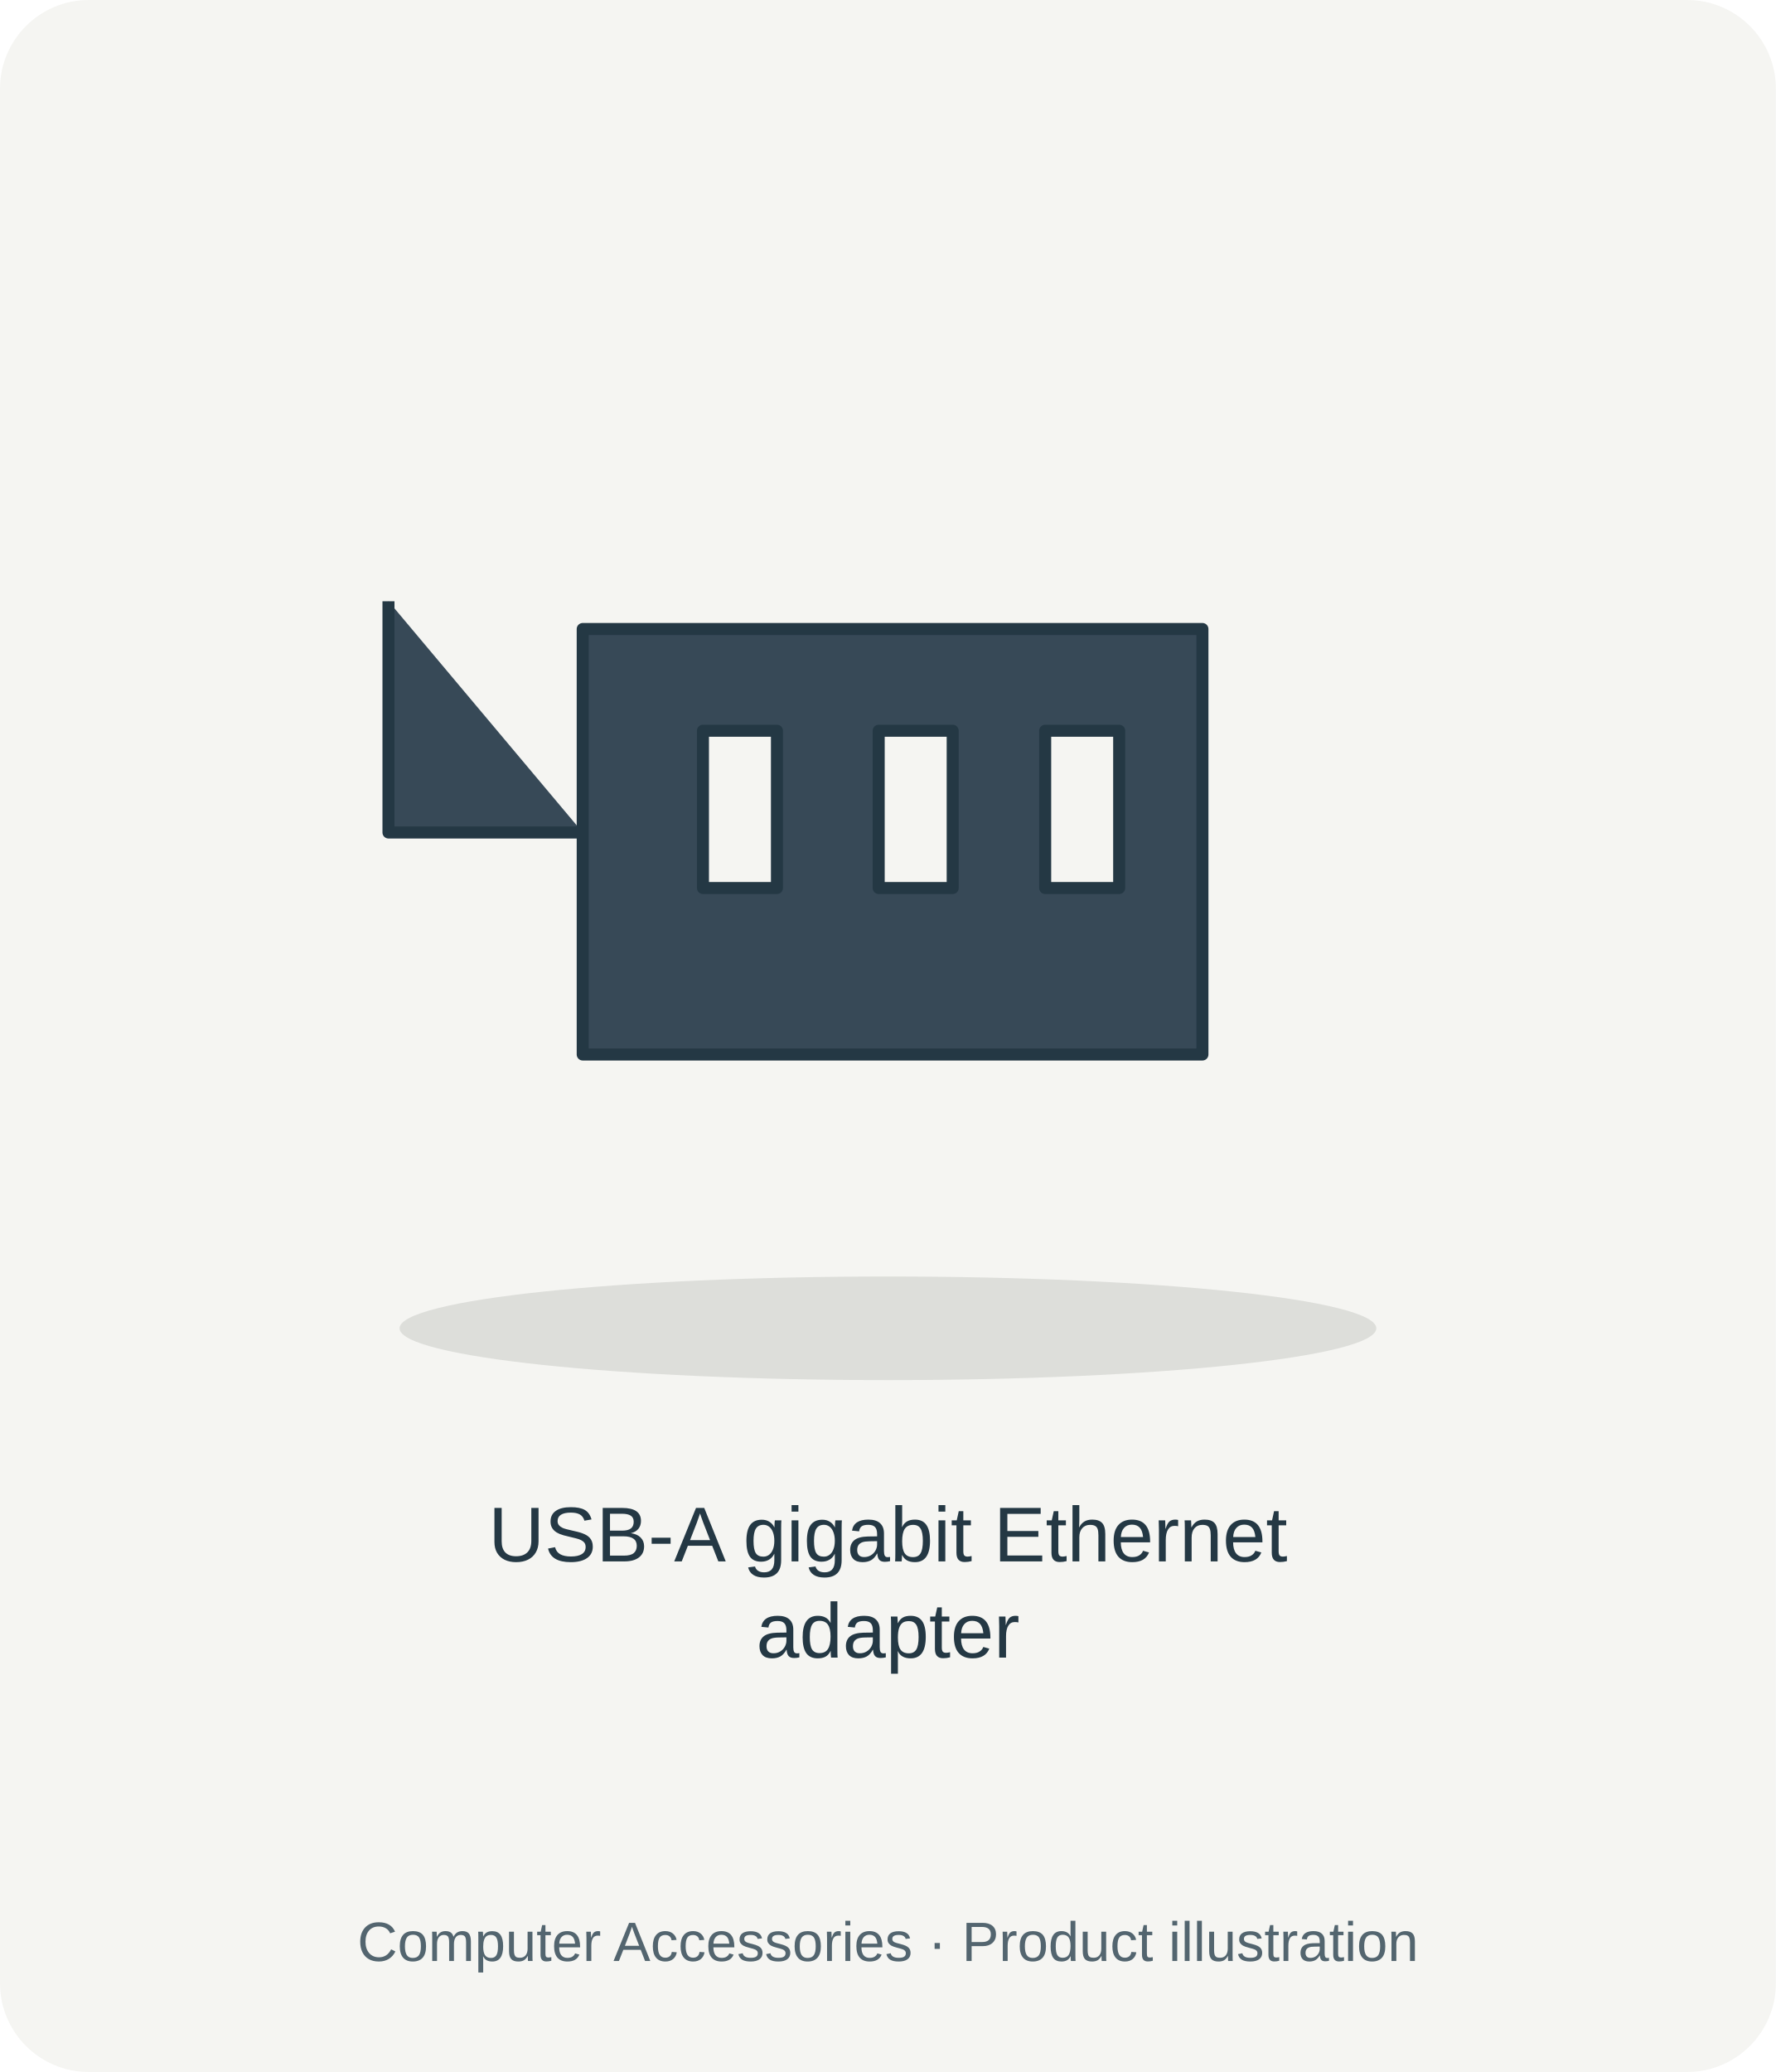
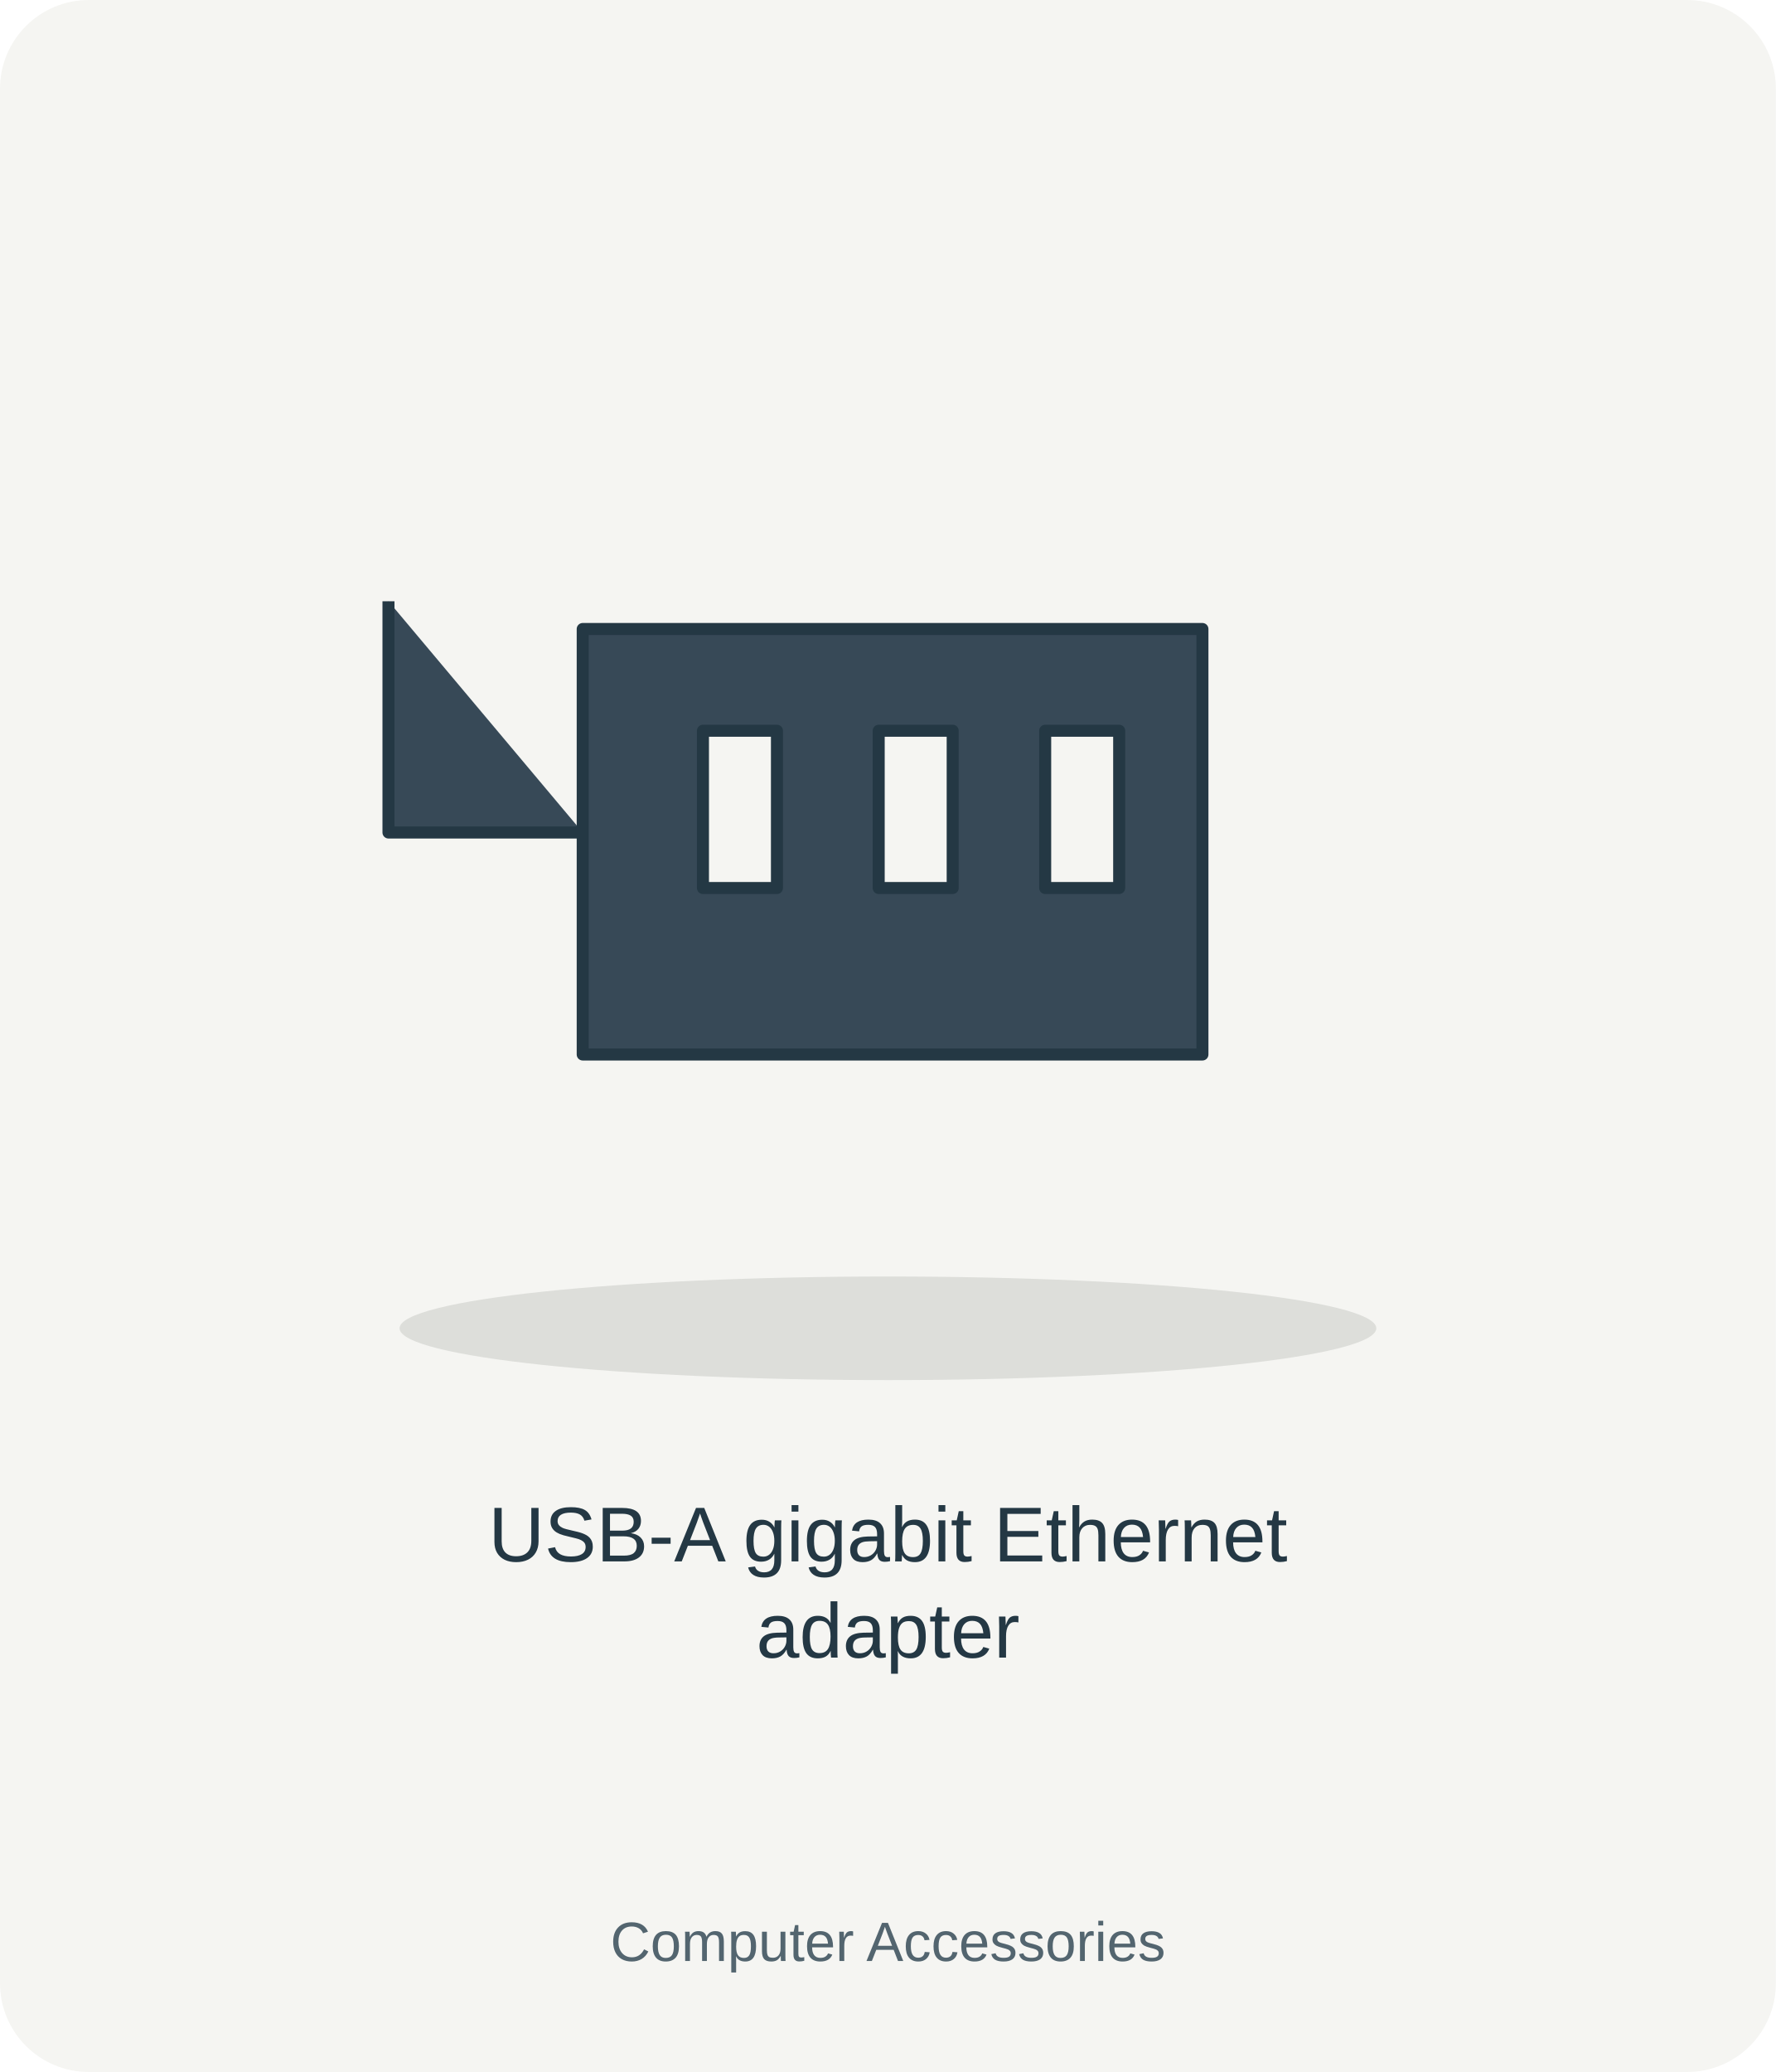
<svg xmlns="http://www.w3.org/2000/svg" width="480" height="560" viewBox="0 0 480 560">
  <rect width="480" height="560" rx="24" fill="#f5f5f2" />
  <ellipse cx="240" cy="359" rx="132" ry="14" fill="#dddeda" />
  <path d="M47 42h67v46H47z M60 53h8v17h-8z M79 53h8v17h-8z M97 53h8v17h-8z M47 64H26V39" transform="translate(40 65) scale(2.5)" fill="#374957" stroke="#243844" stroke-width="1.3" stroke-linejoin="round" fill-rule="evenodd" />
  <text x="240" y="422" text-anchor="middle" font-family="Arial,sans-serif" font-size="21" fill="#243844">USB-A gigabit Ethernet</text>
  <text x="240" y="448" text-anchor="middle" font-family="Arial,sans-serif" font-size="21" fill="#243844">adapter</text>
-   <text x="240" y="530" text-anchor="middle" font-family="Arial,sans-serif" font-size="15" fill="#53656f">Computer Accessories · Product illustration</text>
+   <text x="240" y="530" text-anchor="middle" font-family="Arial,sans-serif" font-size="15" fill="#53656f">Computer Accessories</text>
</svg>
